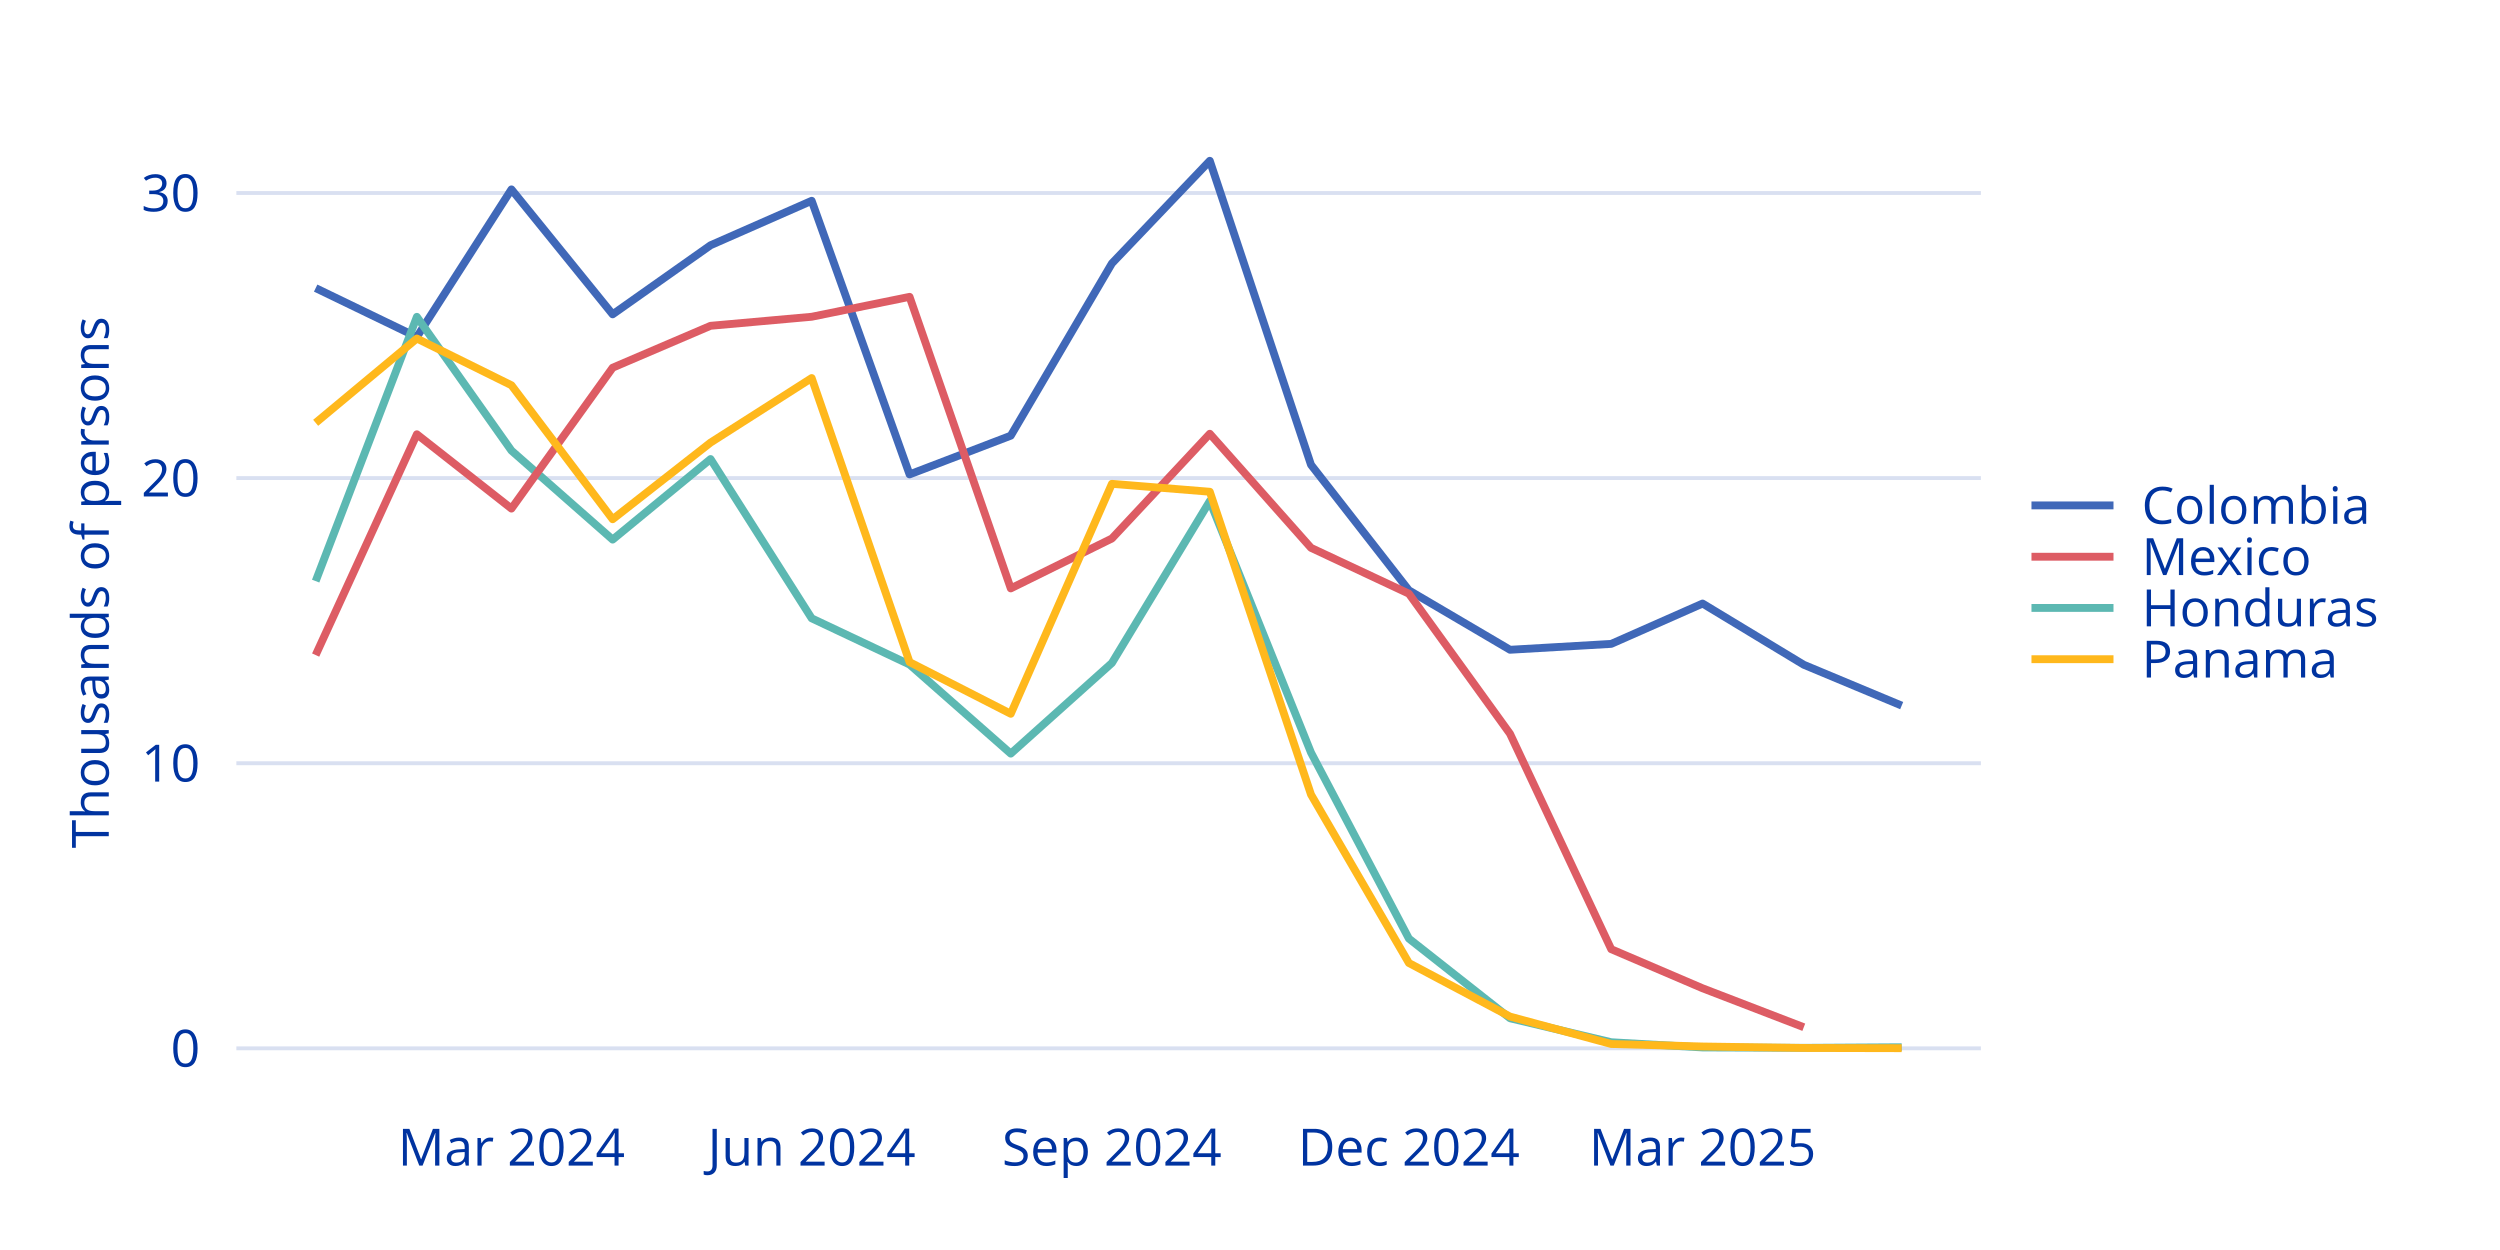
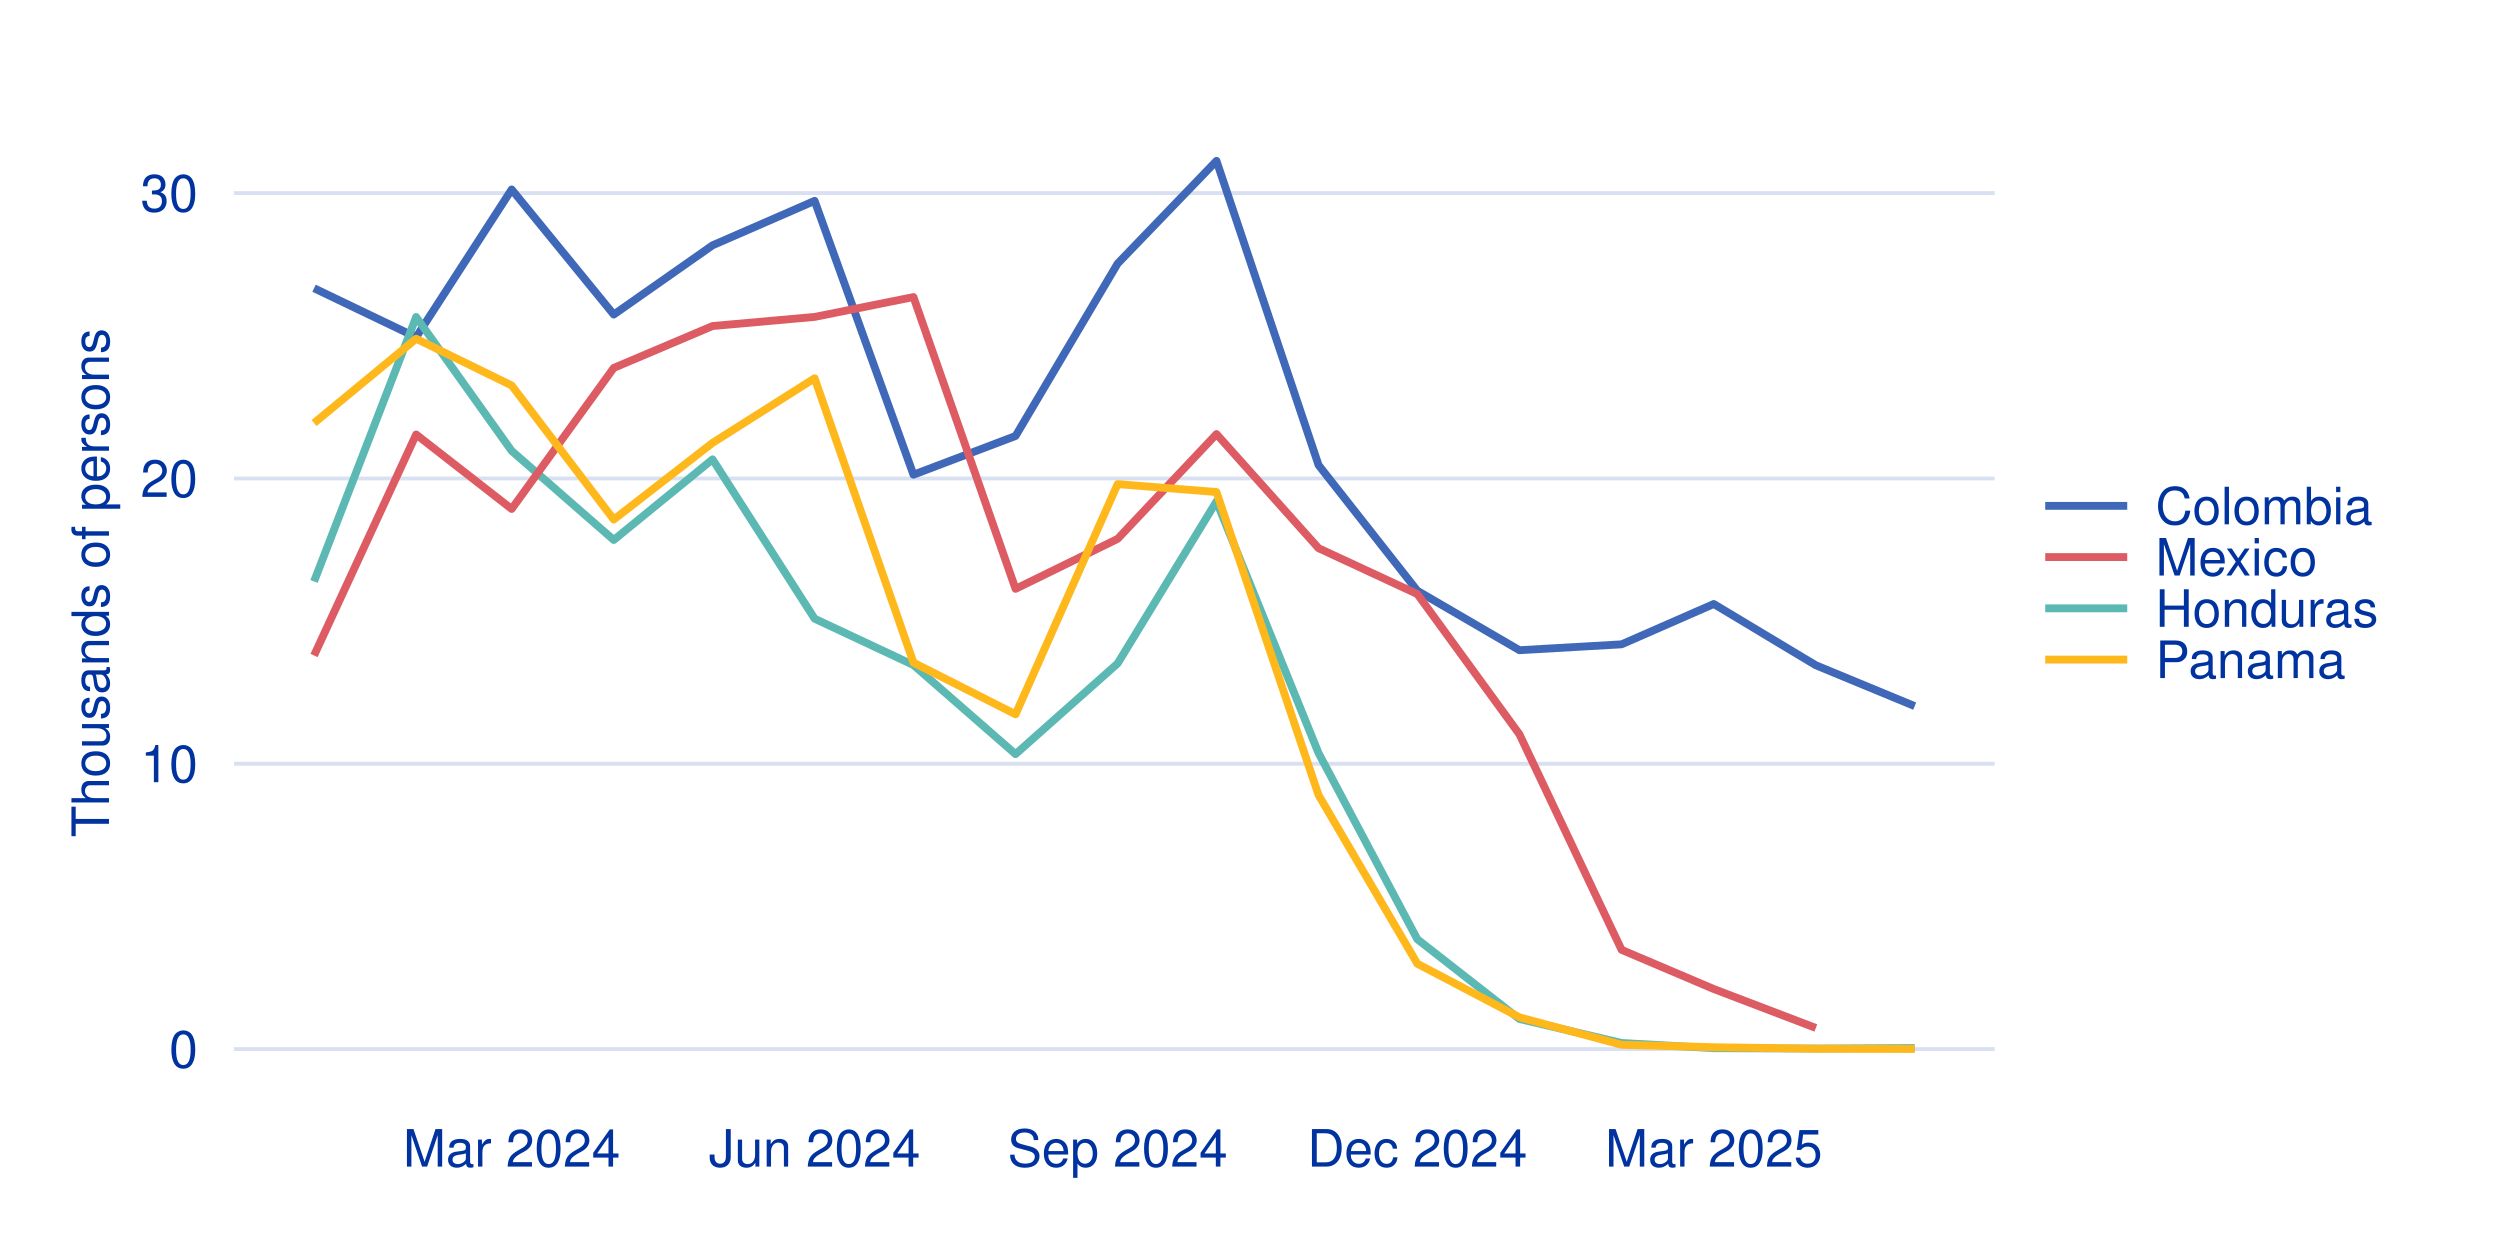
<svg xmlns="http://www.w3.org/2000/svg" class="svglite" width="340.16pt" height="170.08pt" viewBox="0 0 340.16 170.08">
  <defs>
    <style type="text/css">
    .svglite line, .svglite polyline, .svglite polygon, .svglite path, .svglite rect, .svglite circle {
      fill: none;
      stroke: #000000;
      stroke-linecap: round;
      stroke-linejoin: round;
      stroke-miterlimit: 10.00;
    }
    .svglite text {
      white-space: pre;
    }
  </style>
  </defs>
  <rect width="100%" height="100%" style="stroke: none; fill: #FFFFFF;" />
  <defs>
    <clipPath id="cpMC4wMHwzNDAuMTZ8MC4wMHwxNzAuMDg=">
      <rect x="0.00" y="0.00" width="340.16" height="170.08" />
    </clipPath>
  </defs>
  <g clip-path="url(#cpMC4wMHwzNDAuMTZ8MC4wMHwxNzAuMDg=)">
    <rect x="0.00" y="0.00" width="340.16" height="170.08" style="stroke-width: 1.07; stroke: none; fill: #FFFFFF;" />
  </g>
  <defs>
-     <clipPath id="cpMzIuMTZ8MjY5LjU0fDkuODB8MTQ4LjY2">
-       <rect x="32.16" y="9.80" width="237.37" height="138.86" />
+     <clipPath id="cpMzEuODR8MjcxLjQxfDkuODB8MTQ4Ljc3">
+       <rect x="31.84" y="9.80" width="239.57" height="138.97" />
    </clipPath>
  </defs>
-   <g clip-path="url(#cpMzIuMTZ8MjY5LjU0fDkuODB8MTQ4LjY2)">
-     <polyline points="32.16,142.64 269.54,142.64 " style="stroke-width: 0.53; stroke: #D9E0F1; stroke-linecap: butt;" />
-     <polyline points="32.16,103.85 269.54,103.85 " style="stroke-width: 0.53; stroke: #D9E0F1; stroke-linecap: butt;" />
-     <polyline points="32.16,65.05 269.54,65.05 " style="stroke-width: 0.53; stroke: #D9E0F1; stroke-linecap: butt;" />
-     <polyline points="32.16,26.26 269.54,26.26 " style="stroke-width: 0.53; stroke: #D9E0F1; stroke-linecap: butt;" />
-     <polyline points="42.95,39.20 56.72,45.85 69.59,25.77 83.36,42.77 96.68,33.37 110.44,27.32 123.76,64.55 137.53,59.28 151.29,35.84 164.61,21.88 178.38,63.24 191.70,80.32 205.46,88.41 219.23,87.61 231.66,82.12 245.43,90.45 258.75,96.01 " style="stroke-width: 1.07; stroke: #4068B8; stroke-linecap: butt;" />
-     <polyline points="42.95,79.07 56.72,43.11 69.59,61.31 83.36,73.42 96.68,62.46 110.44,84.13 123.76,90.42 137.53,102.54 151.29,90.21 164.61,68.18 178.38,102.40 191.70,127.71 205.46,138.55 219.23,141.81 231.66,142.52 245.43,142.57 258.75,142.49 " style="stroke-width: 1.07; stroke: #5CB8B2; stroke-linecap: butt;" />
-     <polyline points="42.95,89.13 56.72,59.09 69.59,69.20 83.36,50.03 96.68,44.33 110.44,43.10 123.76,40.39 137.53,80.06 151.29,73.27 164.61,59.02 178.38,74.54 191.70,80.78 205.46,99.84 219.23,129.15 231.66,134.47 245.43,139.77 " style="stroke-width: 1.07; stroke: #DD5C64; stroke-linecap: butt;" />
-     <polyline points="42.95,57.53 56.72,46.06 69.59,52.42 83.36,70.65 96.68,60.22 110.44,51.44 123.76,90.09 137.53,97.12 151.29,65.83 164.61,66.91 178.38,108.11 191.70,131.03 205.46,138.32 219.23,142.05 231.66,142.39 245.43,142.59 258.75,142.62 " style="stroke-width: 1.07; stroke: #FFB81C; stroke-linecap: butt;" />
+   <g clip-path="url(#cpMzEuODR8MjcxLjQxfDkuODB8MTQ4Ljc3)">
+     <polyline points="31.84,142.74 271.41,142.74 " style="stroke-width: 0.53; stroke: #D9E0F1; stroke-linecap: butt;" />
+     <polyline points="31.84,103.92 271.41,103.92 " style="stroke-width: 0.53; stroke: #D9E0F1; stroke-linecap: butt;" />
+     <polyline points="31.84,65.10 271.41,65.10 " style="stroke-width: 0.53; stroke: #D9E0F1; stroke-linecap: butt;" />
+     <polyline points="31.84,26.27 271.41,26.27 " style="stroke-width: 0.53; stroke: #D9E0F1; stroke-linecap: butt;" />
+     <polyline points="42.73,39.22 56.62,45.88 69.62,25.78 83.51,42.80 96.95,33.38 110.84,27.33 124.29,64.59 138.18,59.32 152.07,35.86 165.52,21.89 179.41,63.29 192.85,80.38 206.74,88.47 220.64,87.67 233.18,82.18 247.07,90.52 260.52,96.08 " style="stroke-width: 1.07; stroke: #4068B8; stroke-linecap: butt;" />
+     <polyline points="42.73,79.12 56.62,43.13 69.62,61.35 83.51,73.47 96.95,62.50 110.84,84.18 124.29,90.49 138.18,102.61 152.07,90.27 165.52,68.22 179.41,102.47 192.85,127.80 206.74,138.65 220.64,141.91 233.18,142.62 247.07,142.67 260.52,142.60 " style="stroke-width: 1.07; stroke: #5CB8B2; stroke-linecap: butt;" />
+     <polyline points="42.73,89.19 56.62,59.12 69.62,69.25 83.51,50.06 96.95,44.36 110.84,43.12 124.29,40.42 138.18,80.12 152.07,73.32 165.52,59.06 179.41,74.59 192.85,80.83 206.74,99.91 220.64,129.24 233.18,134.57 247.07,139.87 " style="stroke-width: 1.07; stroke: #DD5C64; stroke-linecap: butt;" />
+     <polyline points="42.73,57.56 56.62,46.09 69.62,52.45 83.51,70.69 96.95,60.26 110.84,51.47 124.29,90.16 138.18,97.19 152.07,65.87 165.52,66.95 179.41,108.19 192.85,131.13 206.74,138.42 220.64,142.16 233.18,142.49 247.07,142.69 260.52,142.73 " style="stroke-width: 1.07; stroke: #FFB81C; stroke-linecap: butt;" />
  </g>
  <g clip-path="url(#cpMC4wMHwzNDAuMTZ8MC4wMHwxNzAuMDg=)">
-     <text x="27.23" y="145.14" text-anchor="end" style="font-size: 7.00px;fill: #0033A0; font-family: &quot;Open Sans&quot;;" textLength="4.00px" lengthAdjust="spacingAndGlyphs">0</text>
-     <text x="27.23" y="106.34" text-anchor="end" style="font-size: 7.00px;fill: #0033A0; font-family: &quot;Open Sans&quot;;" textLength="8.01px" lengthAdjust="spacingAndGlyphs">10</text>
-     <text x="27.23" y="67.55" text-anchor="end" style="font-size: 7.00px;fill: #0033A0; font-family: &quot;Open Sans&quot;;" textLength="8.01px" lengthAdjust="spacingAndGlyphs">20</text>
-     <text x="27.23" y="28.76" text-anchor="end" style="font-size: 7.00px;fill: #0033A0; font-family: &quot;Open Sans&quot;;" textLength="8.01px" lengthAdjust="spacingAndGlyphs">30</text>
-     <text x="69.59" y="158.59" text-anchor="middle" style="font-size: 7.00px;fill: #0033A0; font-family: &quot;Open Sans&quot;;" textLength="30.91px" lengthAdjust="spacingAndGlyphs">Mar 2024</text>
-     <text x="110.44" y="158.59" text-anchor="middle" style="font-size: 7.00px;fill: #0033A0; font-family: &quot;Open Sans&quot;;" textLength="28.30px" lengthAdjust="spacingAndGlyphs">Jun 2024</text>
-     <text x="151.29" y="158.59" text-anchor="middle" style="font-size: 7.00px;fill: #0033A0; font-family: &quot;Open Sans&quot;;" textLength="29.89px" lengthAdjust="spacingAndGlyphs">Sep 2024</text>
-     <text x="191.70" y="158.59" text-anchor="middle" style="font-size: 7.00px;fill: #0033A0; font-family: &quot;Open Sans&quot;;" textLength="30.20px" lengthAdjust="spacingAndGlyphs">Dec 2024</text>
-     <text x="231.66" y="158.59" text-anchor="middle" style="font-size: 7.00px;fill: #0033A0; font-family: &quot;Open Sans&quot;;" textLength="30.91px" lengthAdjust="spacingAndGlyphs">Mar 2025</text>
-     <text transform="translate(14.80,79.23) rotate(-90)" text-anchor="middle" style="font-size: 7.00px;fill: #0033A0; font-family: &quot;Open Sans&quot;;" textLength="72.38px" lengthAdjust="spacingAndGlyphs">Thousands of persons</text>
-     <line x1="276.41" y1="68.77" x2="287.57" y2="68.77" style="stroke-width: 1.07; stroke: #4068B8; stroke-linecap: butt;" />
-     <line x1="276.41" y1="75.75" x2="287.57" y2="75.75" style="stroke-width: 1.07; stroke: #DD5C64; stroke-linecap: butt;" />
-     <line x1="276.41" y1="82.72" x2="287.57" y2="82.72" style="stroke-width: 1.07; stroke: #5CB8B2; stroke-linecap: butt;" />
-     <line x1="276.41" y1="89.69" x2="287.57" y2="89.69" style="stroke-width: 1.07; stroke: #FFB81C; stroke-linecap: butt;" />
-     <text x="291.41" y="71.27" style="font-size: 7.00px;fill: #0033A0; font-family: &quot;Open Sans&quot;;" textLength="31.10px" lengthAdjust="spacingAndGlyphs">Colombia</text>
-     <text x="291.41" y="78.24" style="font-size: 7.00px;fill: #0033A0; font-family: &quot;Open Sans&quot;;" textLength="23.10px" lengthAdjust="spacingAndGlyphs">Mexico</text>
-     <text x="291.41" y="85.22" style="font-size: 7.00px;fill: #0033A0; font-family: &quot;Open Sans&quot;;" textLength="32.23px" lengthAdjust="spacingAndGlyphs">Honduras</text>
-     <text x="291.41" y="92.19" style="font-size: 7.00px;fill: #0033A0; font-family: &quot;Open Sans&quot;;" textLength="26.70px" lengthAdjust="spacingAndGlyphs">Panama</text>
+     <text x="26.91" y="145.26" text-anchor="end" style="font-size: 7.00px;fill: #0033A0; font-family: &quot;Helvetica&quot;;" textLength="3.90px" lengthAdjust="spacingAndGlyphs">0</text>
+     <text x="26.91" y="106.43" text-anchor="end" style="font-size: 7.00px;fill: #0033A0; font-family: &quot;Helvetica&quot;;" textLength="7.79px" lengthAdjust="spacingAndGlyphs">10</text>
+     <text x="26.91" y="67.61" text-anchor="end" style="font-size: 7.00px;fill: #0033A0; font-family: &quot;Helvetica&quot;;" textLength="7.79px" lengthAdjust="spacingAndGlyphs">20</text>
+     <text x="26.91" y="28.78" text-anchor="end" style="font-size: 7.00px;fill: #0033A0; font-family: &quot;Helvetica&quot;;" textLength="7.79px" lengthAdjust="spacingAndGlyphs">30</text>
+     <text x="69.62" y="158.73" text-anchor="middle" style="font-size: 7.00px;fill: #0033A0; font-family: &quot;Helvetica&quot;;" textLength="29.58px" lengthAdjust="spacingAndGlyphs">Mar 2024</text>
+     <text x="110.84" y="158.73" text-anchor="middle" style="font-size: 7.00px;fill: #0033A0; font-family: &quot;Helvetica&quot;;" textLength="28.81px" lengthAdjust="spacingAndGlyphs">Jun 2024</text>
+     <text x="152.07" y="158.73" text-anchor="middle" style="font-size: 7.00px;fill: #0033A0; font-family: &quot;Helvetica&quot;;" textLength="29.98px" lengthAdjust="spacingAndGlyphs">Sep 2024</text>
+     <text x="192.85" y="158.73" text-anchor="middle" style="font-size: 7.00px;fill: #0033A0; font-family: &quot;Helvetica&quot;;" textLength="29.97px" lengthAdjust="spacingAndGlyphs">Dec 2024</text>
+     <text x="233.18" y="158.73" text-anchor="middle" style="font-size: 7.00px;fill: #0033A0; font-family: &quot;Helvetica&quot;;" textLength="29.58px" lengthAdjust="spacingAndGlyphs">Mar 2025</text>
+     <text transform="translate(14.83,79.29) rotate(-90)" text-anchor="middle" style="font-size: 7.00px;fill: #0033A0; font-family: &quot;Helvetica&quot;;" textLength="69.29px" lengthAdjust="spacingAndGlyphs">Thousands of persons</text>
+     <line x1="278.28" y1="68.83" x2="289.44" y2="68.83" style="stroke-width: 1.07; stroke: #4068B8; stroke-linecap: butt;" />
+     <line x1="278.28" y1="75.80" x2="289.44" y2="75.80" style="stroke-width: 1.07; stroke: #DD5C64; stroke-linecap: butt;" />
+     <line x1="278.28" y1="82.77" x2="289.44" y2="82.77" style="stroke-width: 1.07; stroke: #5CB8B2; stroke-linecap: butt;" />
+     <line x1="278.28" y1="89.75" x2="289.44" y2="89.75" style="stroke-width: 1.07; stroke: #FFB81C; stroke-linecap: butt;" />
+     <text x="293.29" y="71.34" style="font-size: 7.00px;fill: #0033A0; font-family: &quot;Helvetica&quot;;" textLength="29.58px" lengthAdjust="spacingAndGlyphs">Colombia</text>
+     <text x="293.29" y="78.31" style="font-size: 7.00px;fill: #0033A0; font-family: &quot;Helvetica&quot;;" textLength="22.18px" lengthAdjust="spacingAndGlyphs">Mexico</text>
+     <text x="293.29" y="85.29" style="font-size: 7.00px;fill: #0033A0; font-family: &quot;Helvetica&quot;;" textLength="30.36px" lengthAdjust="spacingAndGlyphs">Honduras</text>
+     <text x="293.29" y="92.26" style="font-size: 7.00px;fill: #0033A0; font-family: &quot;Helvetica&quot;;" textLength="26.08px" lengthAdjust="spacingAndGlyphs">Panama</text>
  </g>
</svg>
